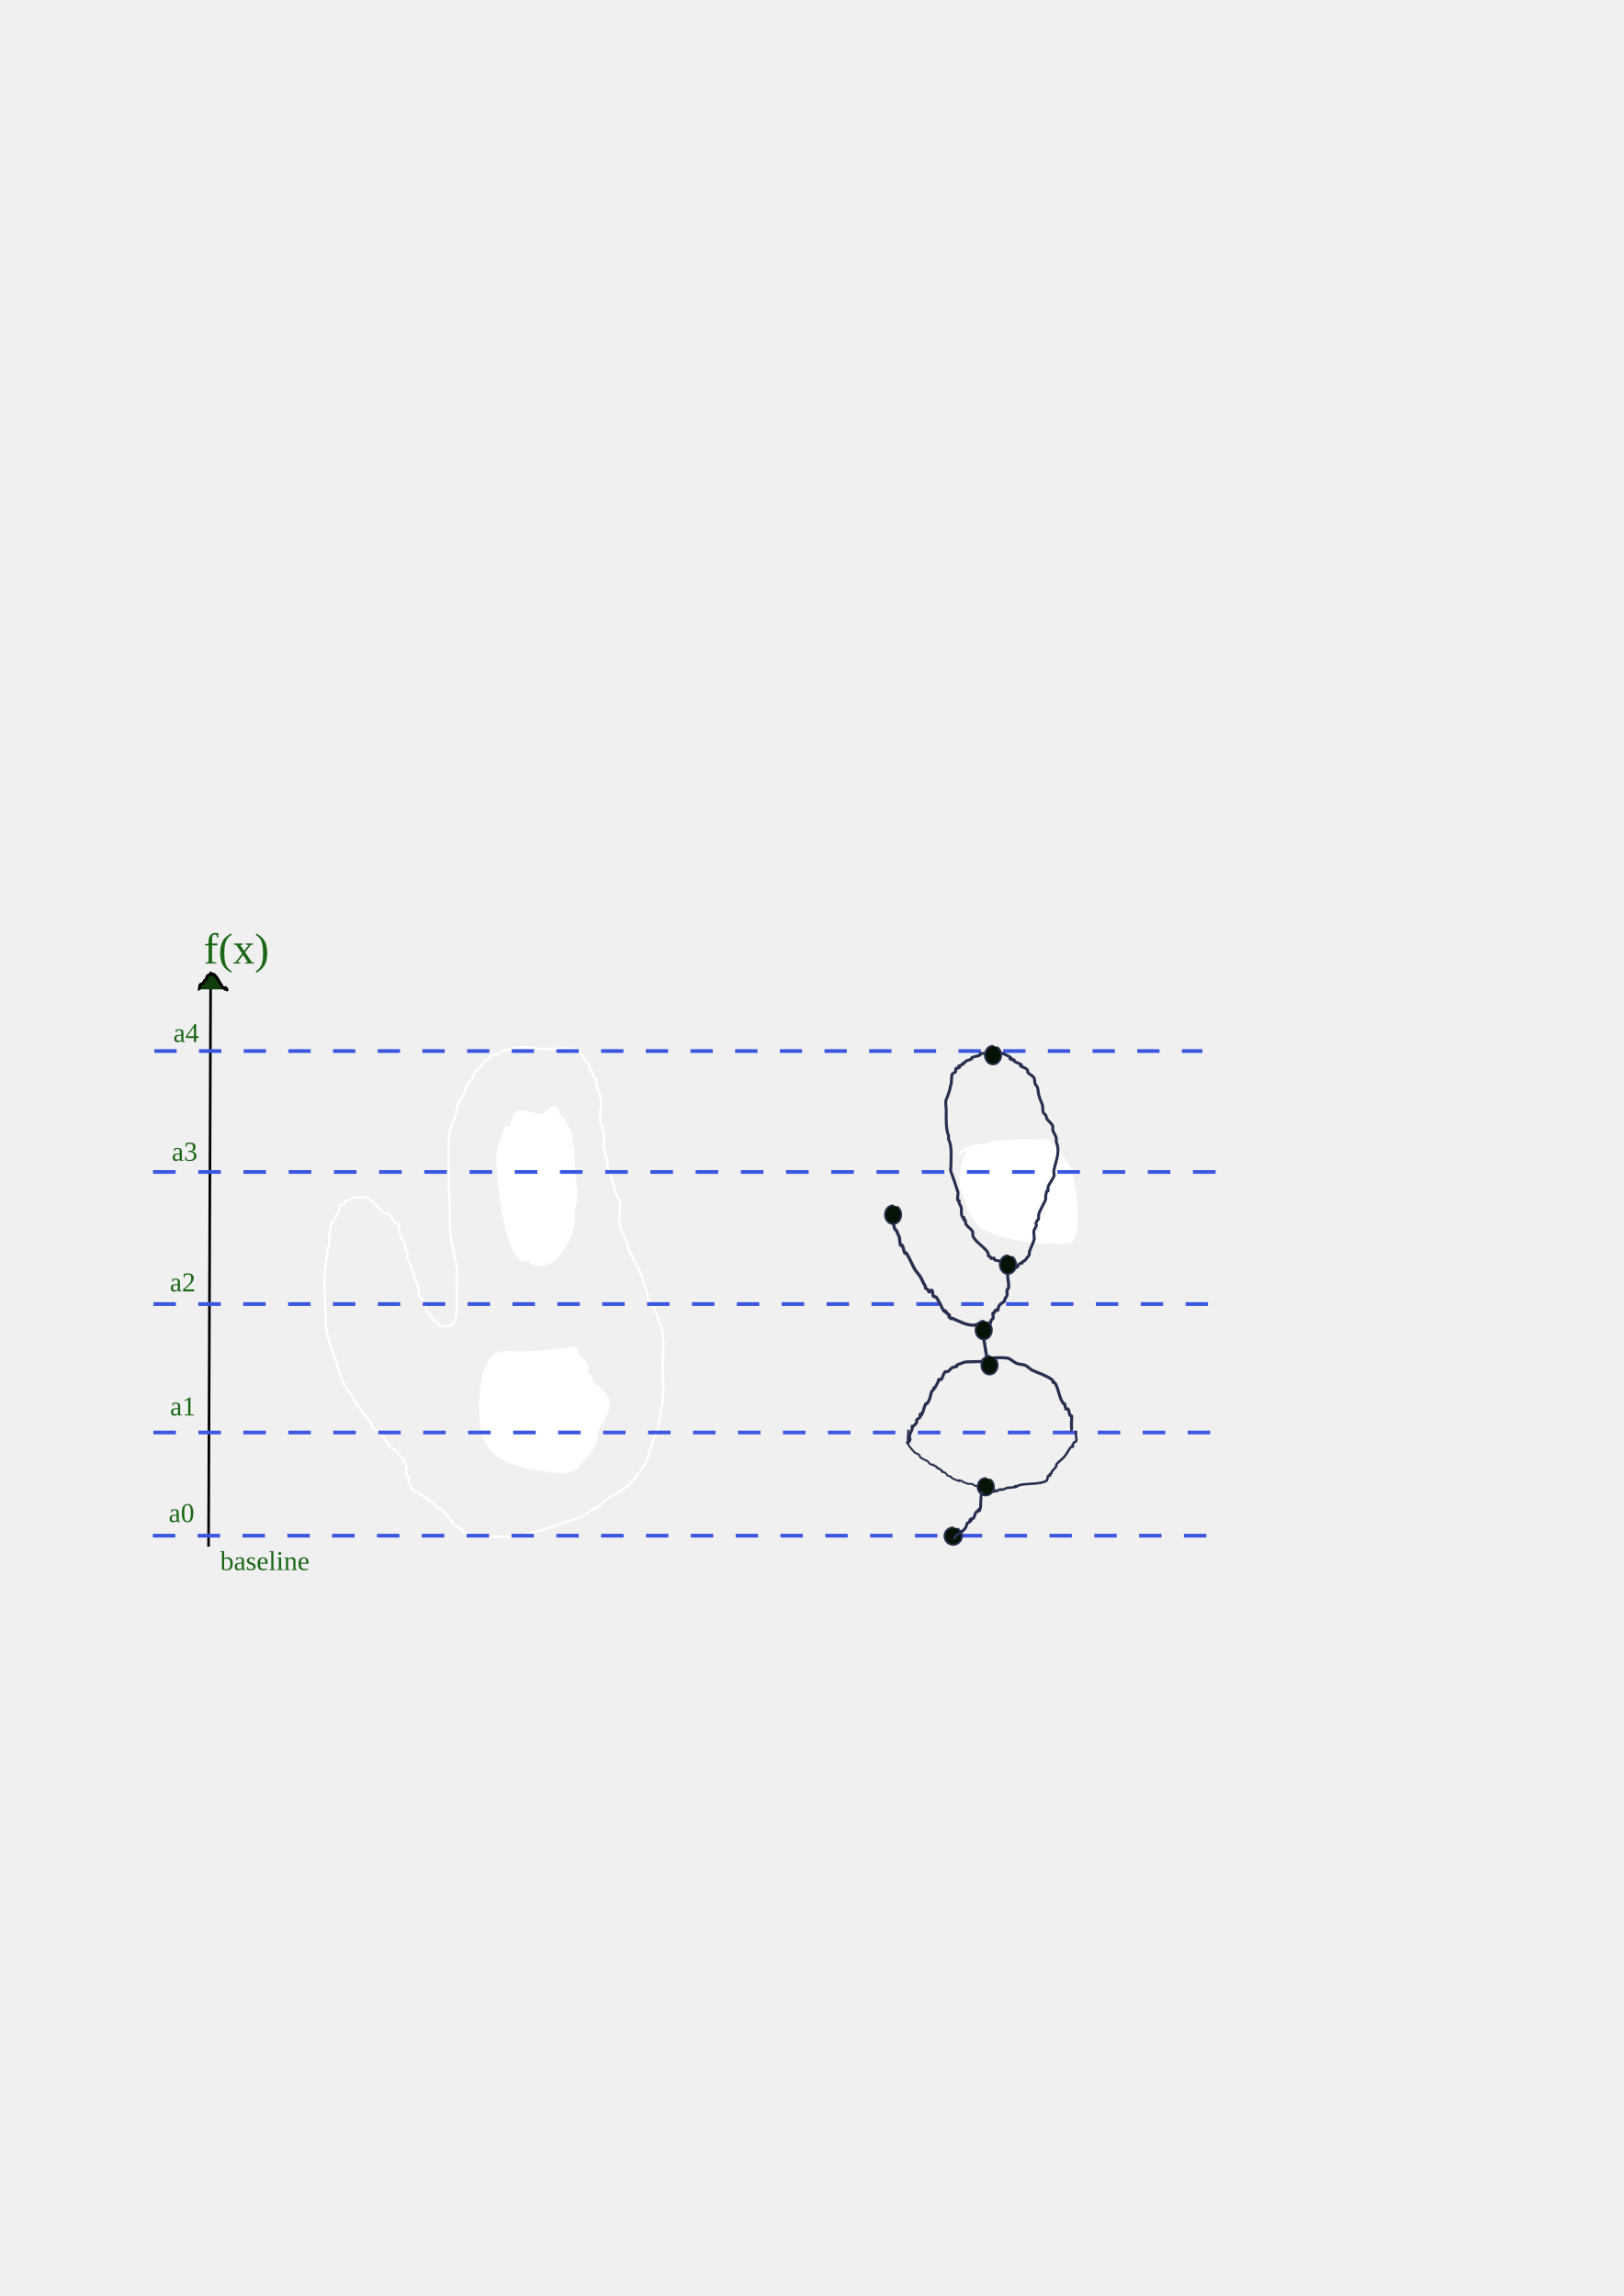
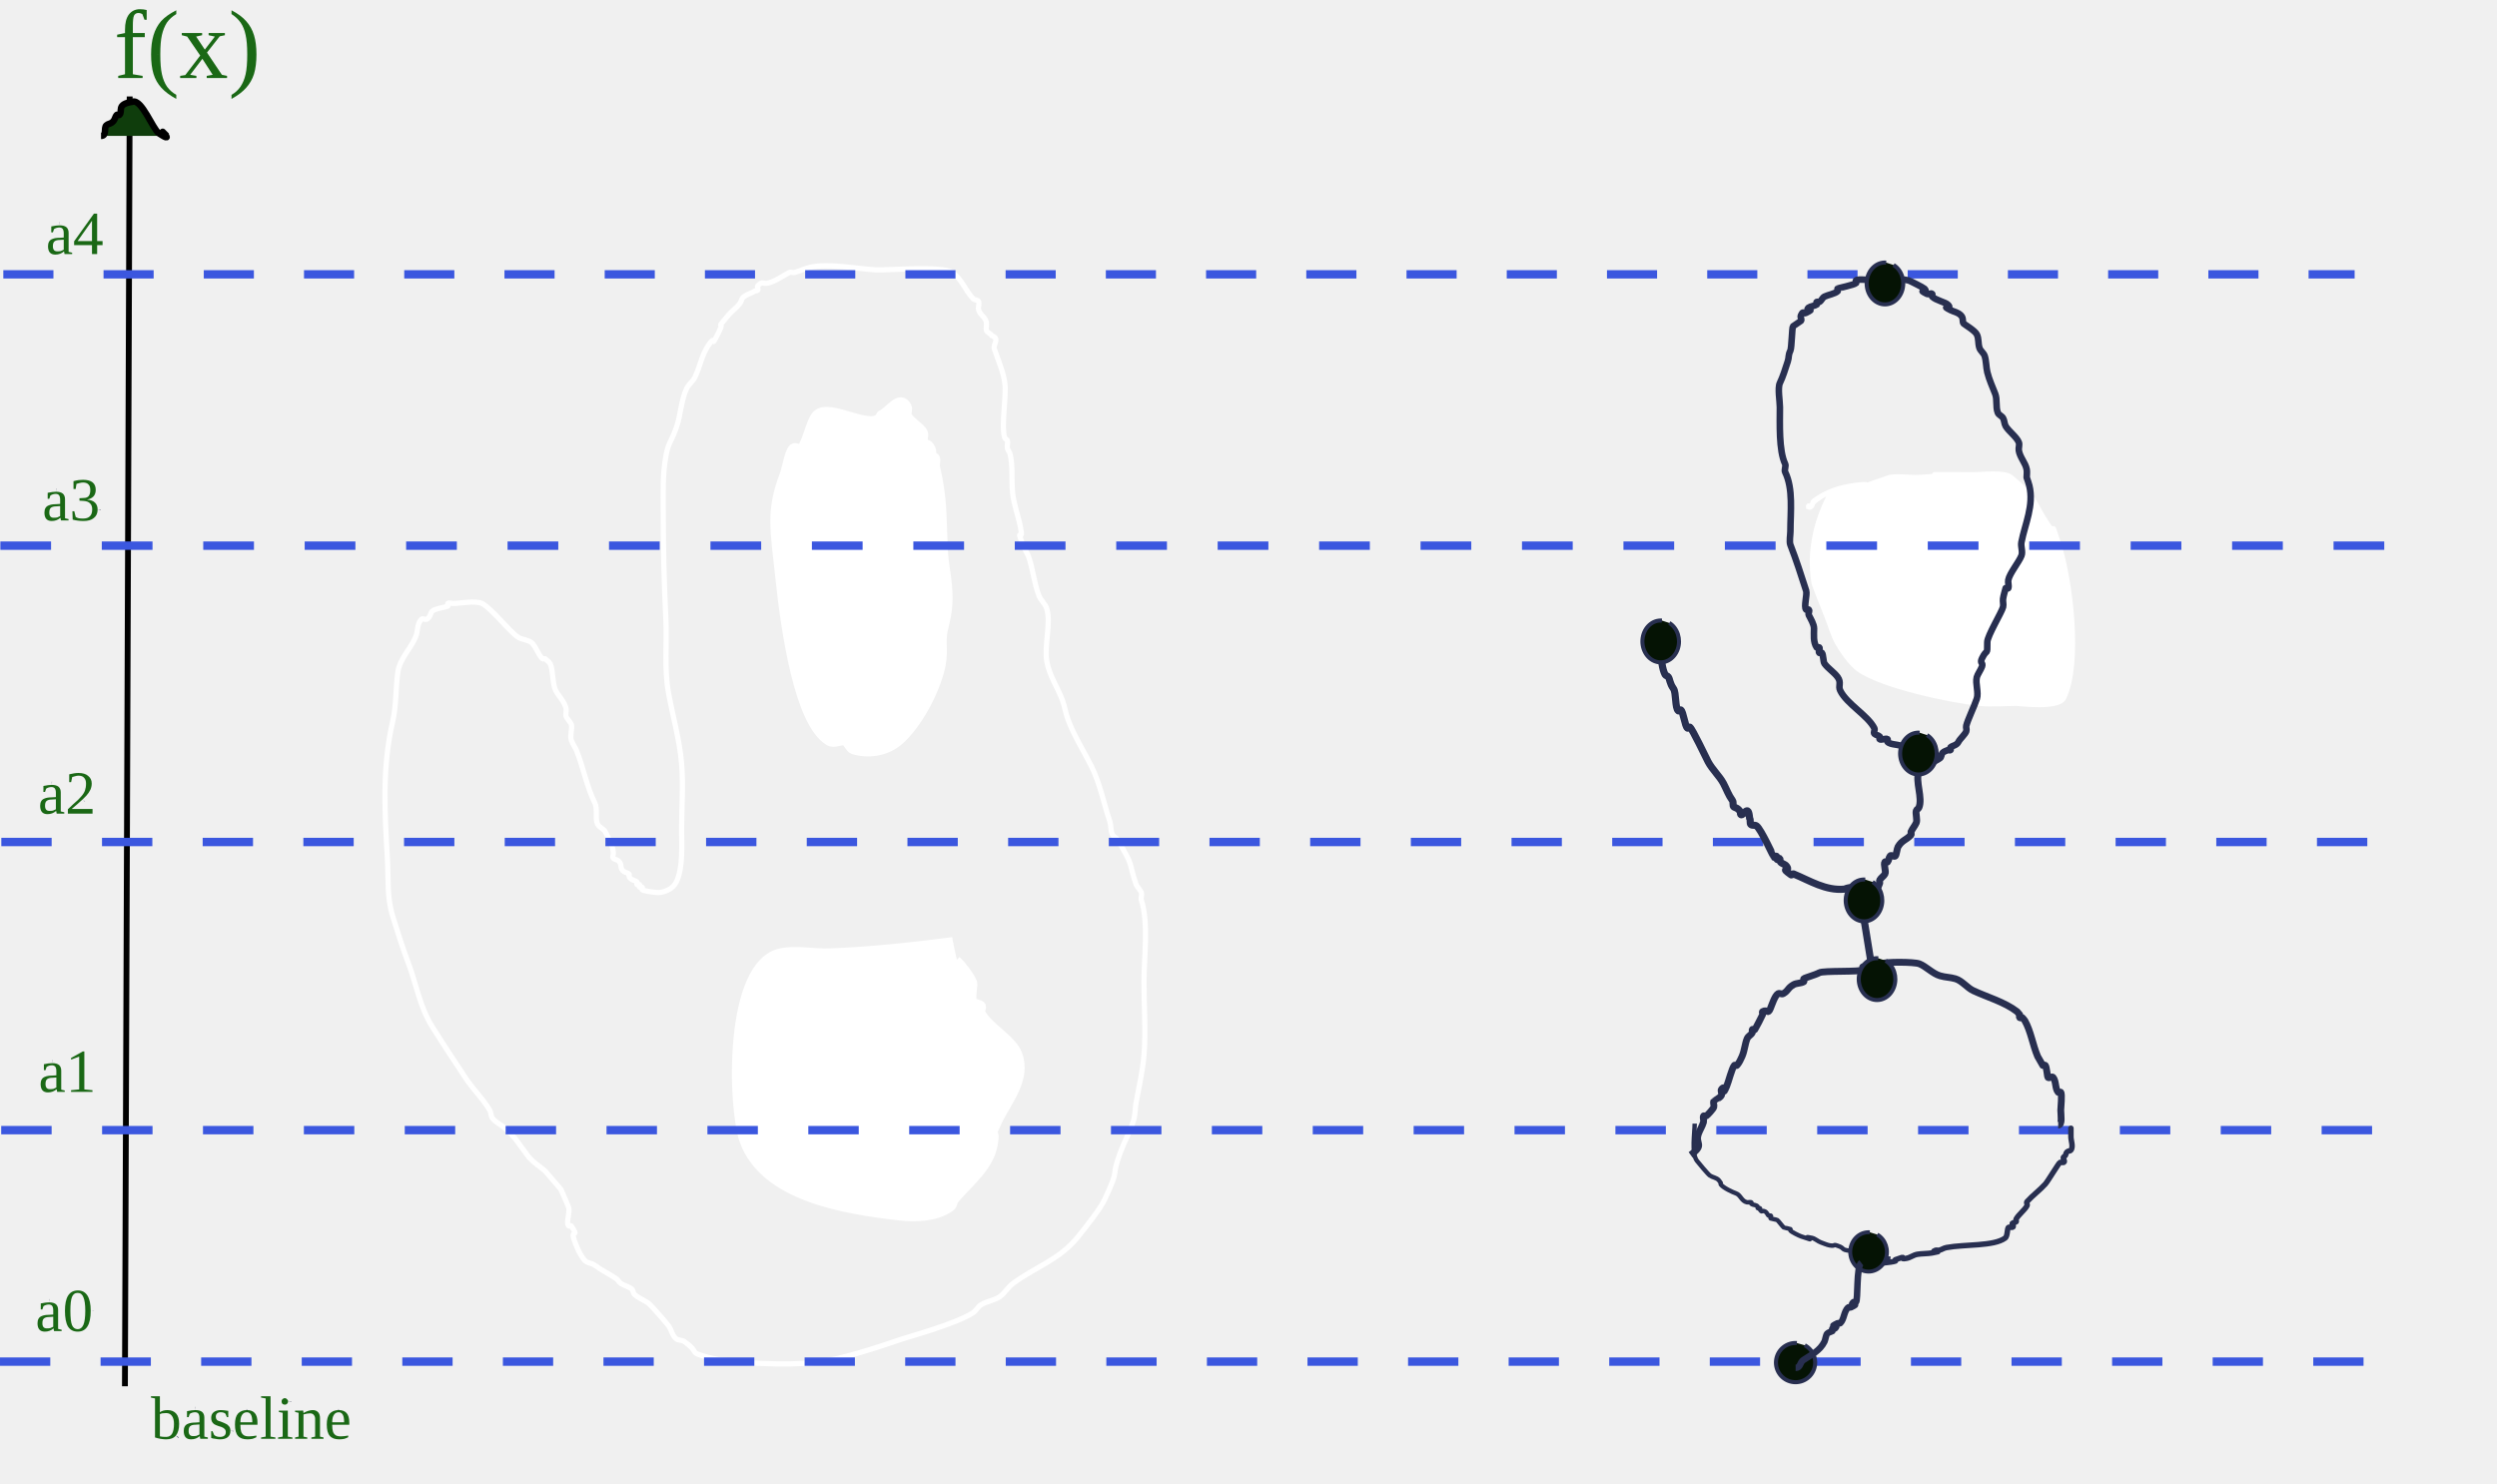
- <svg xmlns="http://www.w3.org/2000/svg" xmlns:xlink="http://www.w3.org/1999/xlink" width="210mm" height="297mm" viewBox="0 0 210 297" version="1.1" id="svg1">
+ <svg xmlns="http://www.w3.org/2000/svg" xmlns:xlink="http://www.w3.org/1999/xlink" width="143.947mm" height="85.515mm" viewBox="0 0 143.947 85.515" version="1.1" id="svg1">
  <defs id="defs1">
    <linearGradient id="linearGradient34">
      <stop style="stop-color:#480101;stop-opacity:1;" offset="0" id="stop34" />
      <stop style="stop-color:#d17575;stop-opacity:0;" offset="1" id="stop35" />
    </linearGradient>
    <linearGradient id="linearGradient20">
      <stop style="stop-color:#0f3d0c;stop-opacity:1;" offset="0" id="stop20" />
      <stop style="stop-color:#0f3d0c;stop-opacity:0;" offset="1" id="stop21" />
    </linearGradient>
    <meshgradient id="meshgradient8" gradientUnits="userSpaceOnUse" x="47.265" y="135.009" gradientTransform="translate(-5.300782,0.4543527)">
      <meshrow id="meshrow8">
        <meshpatch id="meshpatch8">
          <stop path="c 14.615,0  29.231,0  43.846,0" style="stop-color:#ffffff;stop-opacity:1" id="stop9" />
          <stop path="c 0,21.107  0,42.214  0,63.321" style="stop-color:#9f0000;stop-opacity:1" id="stop10" />
          <stop path="c -14.615,0  -29.231,0  -43.846,0" style="stop-color:#ffffff;stop-opacity:1" id="stop11" />
          <stop path="c 0,-21.107  0,-42.214  0,-63.321" style="stop-color:#9f0000;stop-opacity:1" id="stop12" />
        </meshpatch>
      </meshrow>
    </meshgradient>
    <linearGradient xlink:href="#linearGradient20" id="linearGradient21" x1="27.717" y1="163.113" x2="28.623" y2="163.113" gradientUnits="userSpaceOnUse" gradientTransform="matrix(1.200891,0.02178446,-0.01418335,1.053491,-4.405738,-9.565973)" />
  </defs>
-   <g id="layer1">
+   <g id="layer1" transform="translate(-19.77076,-120.1411)">
    <path style="fill:url(#meshgradient8);fill-opacity:1;stroke:#ffffff;stroke-width:0.3;stroke-linejoin:round" d="m 52.099,188.708 c -0.303,-0.353 -0.606,-0.707 -0.909,-1.06 -0.303,-0.252 -0.641,-0.468 -0.909,-0.757 -1.037,-1.383 -0.552,-0.855 -1.363,-1.666 -0.229,-0.229 -0.555,-0.353 -0.757,-0.606 -0.1,-0.125 -0.072,-0.316 -0.151,-0.454 -0.371,-0.648 -0.952,-1.2 -1.363,-1.817 -0.661,-0.991 -1.337,-2.018 -1.969,-3.029 -0.697,-1.115 -0.911,-2.429 -1.363,-3.635 -0.343,-0.913 -0.618,-1.782 -0.909,-2.726 -0.341,-1.107 -0.237,-2.204 -0.303,-3.332 -0.158,-2.688 -0.307,-5.233 0.303,-7.875 0.219,-0.949 0.167,-1.923 0.303,-2.878 0.114,-0.795 0.825,-1.415 1.06,-2.12 0.097,-0.29 0.044,-0.65 0.303,-0.909 0.071,-0.071 0.213,0.045 0.303,0 0.203,-0.101 0.21,-0.361 0.303,-0.454 0.164,-0.164 0.751,-0.224 0.909,-0.303 0.045,-0.023 -0.036,-0.116 0,-0.151 0.071,-0.071 0.202,0 0.303,0 0.427,0 1.297,-0.185 1.666,0 0.575,0.287 1.609,1.662 2.12,1.969 0.148,0.089 0.604,0.15 0.757,0.303 0.257,0.257 0.348,0.651 0.606,0.909 0.036,0.036 0.101,0 0.151,0 0.101,0.101 0.239,0.175 0.303,0.303 0.157,0.313 0.123,1.154 0.303,1.515 0.164,0.328 0.528,0.671 0.606,1.06 0.03,0.149 -0.037,0.307 0,0.454 0.018,0.072 0.285,0.382 0.303,0.454 0.069,0.276 -0.09,0.638 0,0.909 0.086,0.257 0.217,0.392 0.303,0.606 0.397,0.994 0.586,2.081 1.06,3.029 0.156,0.312 0.001,0.911 0.151,1.212 0.096,0.192 0.359,0.263 0.454,0.454 0.155,0.311 0.454,0.825 0.454,1.212 0,0.101 -0.071,0.232 0,0.303 0.076,0.076 0.227,0.076 0.303,0.151 0.243,0.243 0.033,0.426 0.303,0.606 0.094,0.063 0.223,0.072 0.303,0.151 0.036,0.036 -0.023,0.106 0,0.151 0.101,0.203 0.361,0.21 0.454,0.303 0.036,0.036 -0.036,0.116 0,0.151 0.036,0.036 0.116,-0.036 0.151,0 0.036,0.036 -0.036,0.116 0,0.151 0.036,0.036 0.116,-0.036 0.151,0 0.036,0.036 -0.036,0.116 0,0.151 0.062,0.062 0.854,0.193 1.06,0.151 0.374,-0.075 0.722,-0.232 0.909,-0.606 0.401,-0.803 0.303,-2.232 0.303,-3.029 0,-1.248 0.104,-2.543 0,-3.786 -0.115,-1.382 -0.511,-2.733 -0.757,-4.089 -0.257,-1.414 -0.08,-2.817 -0.151,-4.241 -0.104,-2.079 -0.151,-4.126 -0.151,-6.209 0,-1.075 -0.042,-2.116 0.151,-3.18 0.155,-0.854 0.235,-0.645 0.606,-1.666 0.258,-0.71 0.267,-1.594 0.606,-2.272 0.113,-0.226 0.341,-0.38 0.454,-0.606 0.298,-0.596 0.385,-1.259 0.757,-1.817 0.563,-0.845 0.056,0.343 0.606,-0.757 0.462,-0.925 -0.31,0.038 0.606,-1.06 0.183,-0.219 0.434,-0.377 0.606,-0.606 0.184,-0.245 0.071,-0.3 0.303,-0.454 0.188,-0.125 0.418,-0.178 0.606,-0.303 0.3,0.015 0.072,-0.223 0.151,-0.303 0.286,-0.286 0.286,-0.071 0.606,-0.151 0.439,-0.11 0.831,-0.415 1.212,-0.606 0.09,-0.045 0.206,0.028 0.303,0 0.307,-0.088 0.597,-0.234 0.909,-0.303 1.076,-0.239 2.721,0.095 3.786,0.151 0.624,0.033 3.792,-0.249 4.392,0.151 0.566,0.377 0.754,1.057 1.212,1.515 0.08,0.08 0.252,0.051 0.303,0.151 0.068,0.135 -0.03,0.306 0,0.454 0.067,0.334 0.388,0.423 0.454,0.757 0.03,0.149 -0.037,0.307 0,0.454 0.035,0.139 0.25,0.17 0.303,0.303 0.499,0.179 0.07,0.513 0.151,0.757 0.222,0.665 0.507,1.279 0.606,1.969 0.115,0.806 -0.229,2.495 0,3.18 0.023,0.068 0.134,0.082 0.151,0.151 0.037,0.147 -0.03,0.306 0,0.454 0.022,0.111 0.124,0.193 0.151,0.303 0.179,0.717 0.069,1.534 0.151,2.272 0.074,0.667 0.328,1.336 0.454,1.969 0.206,1.028 -0.319,-0.196 0.151,1.06 0.079,0.211 0.226,0.394 0.303,0.606 0.268,0.737 0.324,1.54 0.606,2.272 0.106,0.275 0.37,0.475 0.454,0.757 0.253,0.843 -0.152,2.118 0,3.029 0.134,0.806 0.635,1.519 0.909,2.272 0.126,0.345 0.177,0.715 0.303,1.06 0.345,0.948 0.926,1.852 1.363,2.726 0.493,0.986 0.712,2.136 1.06,3.18 0.081,0.244 0.036,0.527 0.151,0.757 0.064,0.128 0.231,0.18 0.303,0.303 0.99,1.698 0.557,1.067 1.06,2.575 0.031,0.092 0.272,0.362 0.303,0.454 0.045,0.136 -0.045,0.318 0,0.454 0.43,1.289 0.151,3.296 0.151,4.695 0,1.398 0.116,2.85 0,4.241 -0.076,0.915 -0.29,1.823 -0.454,2.726 -0.064,0.351 -0.044,0.72 -0.151,1.06 -0.198,0.626 -0.53,1.202 -0.757,1.817 -0.603,1.637 0.044,0.701 -0.909,2.726 -0.256,0.544 -1.14,1.652 -1.515,2.12 -1.089,1.361 -2.485,1.75 -3.786,2.726 -0.286,0.214 -0.46,0.559 -0.757,0.757 -0.32,0.213 -0.73,0.257 -1.06,0.454 -0.184,0.11 -0.276,0.336 -0.454,0.454 -0.958,0.639 -3.723,1.388 -4.089,1.515 -1.355,0.467 -3.577,1.205 -4.998,1.363 -1.56,0.173 -4.821,0.067 -6.209,-0.303 -1.203,-0.321 -0.376,-0.203 -1.363,-0.909 -0.13,-0.093 -0.327,-0.056 -0.454,-0.151 -0.235,-0.177 -0.283,-0.518 -0.454,-0.757 -0.134,-0.187 -0.862,-1.013 -1.06,-1.212 -0.257,-0.257 -0.651,-0.348 -0.909,-0.606 -0.08,-0.08 -0.063,-0.232 -0.151,-0.303 -0.176,-0.141 -0.412,-0.187 -0.606,-0.303 -0.122,-0.073 -0.184,-0.224 -0.303,-0.303 -0.406,-0.271 -0.822,-0.465 -1.212,-0.757 -0.181,-0.135 -0.465,-0.127 -0.606,-0.303 -0.282,-0.353 -0.463,-0.783 -0.606,-1.212 -0.192,-0.577 0.336,-0.026 -0.151,-0.757 -0.028,-0.042 -0.116,0.036 -0.151,0 -0.171,-0.171 0.092,-0.815 0,-1.06 -0.135,-0.36 -0.303,-0.707 -0.454,-1.06 z" id="path1" />
    <path style="fill:#ffffff;fill-opacity:1;stroke:#ffffff;stroke-width:0.449;stroke-linejoin:round" d="m 74.695,174.394 c -2.349,0.303 -4.724,0.566 -7.096,0.653 -0.945,0.035 -1.917,-0.199 -2.838,0 -3.101,0.671 -2.808,9.008 -2.129,10.883 1.187,3.277 5.889,3.997 8.988,4.353 0.939,0.108 2.026,0.063 2.838,-0.435 0.388,-0.238 0.145,-0.275 0.473,-0.653 0.814,-0.936 1.899,-1.78 2.129,-3.047 0.208,-1.148 -0.294,-0.167 0.237,-1.306 0.564,-1.212 1.713,-2.453 1.183,-3.918 -0.32,-0.882 -1.676,-1.561 -2.129,-2.394 -0.071,-0.13 0.112,-0.333 0,-0.435 -0.118,-0.109 -0.355,-0.109 -0.473,-0.218 -0.132,-0.122 0.051,-0.947 0,-1.088 -0.131,-0.361 -0.64,-1.024 -0.946,-1.306" id="path12" />
    <path style="fill:#ffffff;fill-opacity:1;stroke:#ffffff;stroke-width:0.3;stroke-linejoin:round" d="m 125.401,148.422 c -0.912,1.605 -1.353,3.447 -1.06,5.301 0.024,0.151 0.626,1.64 0.757,1.969 0.202,0.505 0.342,1.039 0.606,1.515 0.251,0.451 0.779,1.206 1.212,1.515 1.352,0.966 5.317,1.798 6.967,1.969 0.703,0.073 1.414,0 2.12,0 0.124,0 2.426,0.298 2.726,-0.303 0.985,-1.97 0.38,-6.886 -0.303,-8.936 -0.552,-1.655 -0.008,-0.163 -0.606,-1.06 -0.944,-1.416 -0.568,-1.433 -2.12,-2.726 -0.38,-0.317 -1.757,-0.151 -2.12,-0.151 -5.457,0 1.187,-0.067 -3.18,0.151 -0.555,0.028 -1.117,-0.082 -1.666,0 -3.098,1.033 -0.233,0.237 -1.969,0.454 -0.872,0.109 -1.712,0.375 -2.423,0.909 -0.09,0.068 -0.072,0.223 -0.151,0.303 -0.202,0.202 -0.151,-0.252 -0.151,0.151" id="path13" />
    <path style="fill:#ffffff;fill-opacity:1;stroke:#ffffff;stroke-width:0.669;stroke-linejoin:round" d="m 70.606,144.121 c -0.464,1.077 -3.011,-0.745 -3.714,0 -0.358,0.379 -0.554,1.703 -0.929,1.967 -0.147,0.104 -0.34,-0.197 -0.464,0 -0.223,0.355 -0.29,1.014 -0.464,1.475 -0.787,2.083 -0.527,3.094 -0.232,5.9 0.322,3.066 1.089,8.315 2.786,9.342 0.298,0.18 0.623,-0.108 0.929,0 0.171,0.06 0.293,0.44 0.464,0.492 0.795,0.241 1.8,0.146 2.553,-0.492 0.824,-0.698 1.862,-2.311 2.321,-3.933 0.329,-1.163 0.031,-1.607 0.232,-2.458 0.198,-0.84 0.319,-1.354 0.232,-2.458 -0.052,-0.667 -0.197,-1.295 -0.232,-1.967 -0.113,-2.161 -0.023,-3.049 -0.464,-4.917 -0.035,-0.147 0.055,-0.376 0,-0.492 -0.055,-0.116 -0.177,0.116 -0.232,0 -0.055,-0.116 0.055,-0.376 0,-0.492 -0.48,-1.017 0.019,1.555 -0.464,-0.492 -0.035,-0.147 0.055,-0.376 0,-0.492 -0.131,-0.278 -0.756,-0.617 -0.929,-0.983 -0.055,-0.116 0.055,-0.376 0,-0.492 -0.333,-0.705 -0.931,0.296 -1.393,0.492 z" id="path14" />
    <path style="fill:url(#linearGradient21);fill-opacity:1;stroke:#000000;stroke-width:0.337;stroke-linejoin:round;stroke-opacity:1" d="m 26.973,200.068 0.274,-74.365" id="path15" />
    <path style="fill:#0f3d0c;fill-opacity:1;stroke:#000000;stroke-width:0.374;stroke-linejoin:round;stroke-dasharray:none;stroke-dashoffset:0;stroke-opacity:1" d="m 25.595,127.976 c 0.354,0 0.146,-0.449 0.303,-0.606 0.08,-0.08 0.209,-0.089 0.303,-0.151 0.215,-0.143 0.187,-0.338 0.303,-0.454 0.036,-0.036 0.116,0.036 0.151,0 0.219,-0.219 -0.213,-0.613 0.757,-0.757 0.522,-0.18 1.174,1.59 1.515,1.817 1.123,0.749 -0.298,-0.601 0.454,0.151" id="path22" />
    <text xml:space="preserve" style="font-size:3.881px;fill:#1a6815;fill-opacity:1;stroke:#8d8d8d;stroke-width:0.374;stroke-linejoin:round;stroke-dasharray:0.374, 4.488;stroke-dashoffset:0;stroke-opacity:1" x="116.314" y="197.341" id="text24">
      <tspan id="tspan24" style="stroke-width:0.374" x="116.314" y="197.341" />
    </text>
    <text xml:space="preserve" style="font-size:3.881px;fill:#1a6815;fill-opacity:1;stroke:#8d8d8d;stroke-width:0.374;stroke-linejoin:round;stroke-dasharray:0.374, 4.488;stroke-dashoffset:0;stroke-opacity:1" x="31.35" y="126.31" id="text25">
      <tspan id="tspan25" style="stroke-width:0.374" x="31.35" y="126.31" />
    </text>
    <text xml:space="preserve" style="font-size:5.644px;fill:#1a6815;fill-opacity:1;stroke:#8d8d8d;stroke-width:0.374;stroke-linejoin:round;stroke-dasharray:0, 4.114;stroke-dashoffset:0;stroke-opacity:1" x="26.352" y="124.644" id="text26">
      <tspan id="tspan26" style="font-size:5.644px;stroke-width:0.374;stroke-dasharray:0, 4.114;stroke-dashoffset:0" x="26.352" y="124.644">f(x)</tspan>
    </text>
    <path style="fill:#1a6815;fill-opacity:1;stroke:#3b57df;stroke-width:0.485;stroke-linejoin:round;stroke-dasharray:2.908, 2.908;stroke-dashoffset:0;stroke-opacity:1" d="M 19.84,185.3 H 157.206" id="path27" />
    <path style="fill:#1a6815;fill-opacity:1;stroke:#3b57df;stroke-width:0.483;stroke-linejoin:round;stroke-dasharray:2.899, 2.899;stroke-dashoffset:0;stroke-opacity:1" d="M 19.771,198.648 H 156.228" id="path27-8" />
    <path style="fill:#1a6815;fill-opacity:1;stroke:#3b57df;stroke-width:0.484;stroke-linejoin:round;stroke-dasharray:2.902, 2.902;stroke-dashoffset:0;stroke-opacity:1" d="M 19.847,168.686 H 156.608" id="path27-4" />
    <path style="fill:#1a6815;fill-opacity:1;stroke:#3b57df;stroke-width:0.487;stroke-linejoin:round;stroke-dasharray:2.924, 2.924;stroke-dashoffset:0;stroke-opacity:1" d="M 19.791,151.602 H 158.671" id="path27-9" />
    <path style="fill:#1a6815;fill-opacity:1;stroke:#3b57df;stroke-width:0.481;stroke-linejoin:round;stroke-dasharray:2.889, 2.889;stroke-dashoffset:0;stroke-opacity:1" d="M 19.962,135.959 H 155.511" id="path27-89" />
    <text xml:space="preserve" style="font-size:4.586px;fill:#1a6815;fill-opacity:1;stroke:#3b57df;stroke-width:0.374;stroke-linejoin:round;stroke-dasharray:0, 4.114;stroke-dashoffset:0;stroke-opacity:1" x="22.263" y="204.004" id="text27">
      <tspan id="tspan27" style="font-size:4.586px;stroke:#070e2d;stroke-width:0.374;stroke-dasharray:0, 4.114;stroke-dashoffset:0;stroke-opacity:1" x="22.263" y="204.004" />
    </text>
    <text xml:space="preserve" style="font-size:3.528px;fill:#1a6815;fill-opacity:1;stroke:#070e2d;stroke-width:0.374;stroke-linejoin:round;stroke-dasharray:0, 4.114;stroke-dashoffset:0;stroke-opacity:1" x="21.809" y="196.886" id="text28">
      <tspan id="tspan28" style="font-size:3.528px;stroke-width:0.374" x="21.809" y="196.886">a0</tspan>
    </text>
    <text xml:space="preserve" style="font-size:3.528px;fill:#1a6815;fill-opacity:1;stroke:#070e2d;stroke-width:0.374;stroke-linejoin:round;stroke-dasharray:0, 4.114;stroke-dashoffset:0;stroke-opacity:1" x="21.988" y="183.092" id="text28-2">
      <tspan id="tspan28-8" style="font-size:3.528px;stroke-width:0.374" x="21.988" y="183.092">a1</tspan>
    </text>
    <text xml:space="preserve" style="font-size:3.528px;fill:#1a6815;fill-opacity:1;stroke:#070e2d;stroke-width:0.374;stroke-linejoin:round;stroke-dasharray:0, 4.114;stroke-dashoffset:0;stroke-opacity:1" x="21.96" y="167.05" id="text29">
      <tspan id="tspan29" style="stroke-width:0.374" x="21.96" y="167.05">a2</tspan>
    </text>
    <text xml:space="preserve" style="font-size:3.528px;fill:#1a6815;fill-opacity:1;stroke:#070e2d;stroke-width:0.374;stroke-linejoin:round;stroke-dasharray:0, 4.114;stroke-dashoffset:0;stroke-opacity:1" x="22.208" y="150.15" id="text30">
      <tspan id="tspan30" style="stroke-width:0.374" x="22.208" y="150.15">a3</tspan>
    </text>
    <text xml:space="preserve" style="font-size:3.528px;fill:#1a6815;fill-opacity:1;stroke:#070e2d;stroke-width:0.374;stroke-linejoin:round;stroke-dasharray:0, 4.114;stroke-dashoffset:0;stroke-opacity:1" x="22.415" y="134.791" id="text31">
      <tspan id="tspan31" style="stroke-width:0.374" x="22.415" y="134.791">a4</tspan>
    </text>
    <text xml:space="preserve" style="font-size:3.528px;fill:#1a6815;fill-opacity:1;stroke:#070e2d;stroke-width:0.374;stroke-linejoin:round;stroke-dasharray:0, 4.114;stroke-dashoffset:0;stroke-opacity:1" x="28.473" y="203.096" id="text32">
      <tspan id="tspan32" style="font-size:3.528px;stroke-width:0.374" x="28.473" y="203.096">baseline</tspan>
    </text>
    <path style="fill:#1a6815;fill-opacity:1;stroke:#070e2d;stroke-width:0.351;stroke-linejoin:round;stroke-dasharray:0, 3.856;stroke-dashoffset:0;stroke-opacity:1" d="M 129.789,198.044 Z" id="path32" />
    <path style="fill:none;fill-opacity:1;stroke:#282f50;stroke-width:0.256;stroke-linejoin:round;stroke-dasharray:none;stroke-dashoffset:0;stroke-opacity:1" d="m 128.752,192.715 c -1.682,-0.143 -0.364,0.036 -2.132,-0.428 -0.161,-0.042 -0.347,-0.033 -0.502,-0.086 -0.106,-0.036 -0.149,-0.13 -0.251,-0.171 -0.541,-0.221 -0.19,-0.011 -0.627,-0.086 -0.142,-0.024 -0.382,-0.13 -0.502,-0.171 -0.161,-0.055 -0.335,-0.219 -0.502,-0.257 -0.861,-0.196 0.584,0.327 -0.627,-0.086 -0.135,-0.046 -0.568,-0.261 -0.627,-0.342 -0.019,-0.025 0.03,-0.065 0,-0.086 -0.023,-0.016 -0.353,-0.07 -0.376,-0.086 -0.066,-0.045 -0.31,-0.382 -0.376,-0.428 -0.045,-0.03 -0.372,-0.083 -0.376,-0.086 -0.059,-0.04 0.059,-0.131 0,-0.171 -0.03,-0.02 -0.096,0.02 -0.125,0 -0.082,-0.056 -0.078,-0.198 -0.251,-0.257 -0.173,-0.059 -0.112,0.104 -0.251,-0.086 -0.019,-0.025 0.03,-0.065 0,-0.086 -0.03,-0.02 -0.096,0.02 -0.125,0 -0.03,-0.02 0.019,-0.06 0,-0.086 -0.096,-0.131 -0.223,-0.067 -0.376,-0.171 -0.03,-0.02 0.037,-0.073 0,-0.086 -0.075,-0.025 -0.171,0.018 -0.251,0 -0.317,-0.072 -0.362,-0.423 -0.627,-0.513 -0.178,-0.061 -0.729,-0.311 -0.878,-0.513 -0.019,-0.025 0,-0.057 0,-0.086 -0.042,-0.057 -0.073,-0.118 -0.125,-0.171 -0.133,-0.137 -0.348,-0.152 -0.502,-0.257 -0.11,-0.075 -0.667,-0.739 -0.752,-0.855 -0.322,-0.439 -0.125,-1.611 -0.125,-2.138" id="path33" />
    <path style="fill:none;fill-opacity:1;stroke:#282f50;stroke-width:0.316;stroke-linejoin:round;stroke-dasharray:none;stroke-dashoffset:0;stroke-opacity:1" d="m 127.768,193.006 c 0.159,-0.015 1.038,-0.072 1.265,-0.156 0.05,-0.018 -0.05,-0.059 0,-0.078 0.823,-0.304 0.113,0.018 0.633,-0.078 0.253,-0.047 0.38,-0.187 0.633,-0.234 0.237,-0.044 0.599,-0.033 0.843,-0.078 0.878,-0.162 -0.225,0.005 0.211,-0.156 0.05,-0.018 0.152,0.014 0.211,0 0.165,-0.041 0.244,-0.123 0.422,-0.156 1.068,-0.197 2.723,-0.065 3.374,-0.545 0.168,-0.124 0.096,-0.581 0.211,-0.623 0.05,-0.018 0.161,0.018 0.211,0 0.149,-0.055 -0.067,-0.16 0,-0.234 0.032,-0.035 0.179,-0.043 0.211,-0.078 0.044,-0.049 -0.028,-0.105 0,-0.156 0.144,-0.266 0.489,-0.514 0.633,-0.779 0.041,-0.076 -0.067,-0.16 0,-0.234 0.315,-0.349 0.738,-0.662 1.054,-1.012 0.139,-0.154 0.781,-1.223 0.843,-1.246 0.05,-0.018 0.161,0.018 0.211,0 0.134,-0.049 -0.088,-0.247 0,-0.311 0.209,-0.154 0.051,-0.135 0.211,-0.311 0.032,-0.035 0.187,-0.042 0.211,-0.078 0.149,-0.22 0,-0.547 0,-0.779 0,-0.049 0,-0.682 0,-0.467" id="path39" />
    <path style="fill:none;fill-opacity:1;stroke:#282f50;stroke-width:0.395;stroke-linejoin:round;stroke-dasharray:none;stroke-dashoffset:0;stroke-opacity:1" d="m 117.233,186.731 c 0.839,-0.611 0.239,-0.61 0.445,-1.206 0.082,-0.238 0.227,-0.445 0.296,-0.689 0.031,-0.109 -0.044,-0.242 0,-0.344 0.022,-0.051 0.104,0.026 0.148,0 0.08,-0.047 0.417,-0.419 0.445,-0.517 0.031,-0.109 -0.044,-0.242 0,-0.344 0.007,-0.015 0.378,-0.191 0.445,-0.344 0.044,-0.103 -0.07,-0.263 0,-0.344 0.307,-0.356 -0.012,0.545 0.296,-0.172 0.108,-0.25 0.299,-1.037 0.445,-1.206 0.035,-0.041 0.113,0.041 0.148,0 0.126,-0.146 0.217,-0.332 0.296,-0.517 0.151,-0.352 0.164,-0.725 0.296,-1.033 0.062,-0.145 0.234,-0.199 0.296,-0.344 0.022,-0.051 -0.035,-0.132 0,-0.172 0.035,-0.041 0.113,0.041 0.148,0 0.021,-0.025 0.428,-0.802 0.445,-0.861 0.016,-0.054 -0.044,-0.147 0,-0.172 0.283,-0.164 0.286,0.197 0.445,-0.172 0.083,-0.194 0.258,-0.753 0.445,-0.861 0.088,-0.051 0.208,0.051 0.296,0 0.324,-0.188 0.237,-0.31 0.593,-0.517 0.182,-0.106 0.411,-0.066 0.593,-0.172 0.044,-0.026 -0.035,-0.132 0,-0.172 0.044,-0.051 0.681,-0.224 0.889,-0.344 0.236,-0.137 2.4,-0.033 2.519,-0.172 0.035,-0.041 -0.048,-0.158 0,-0.172 0.288,-0.084 0.608,0.109 0.889,0 0.066,-0.026 0.086,-0.136 0.148,-0.172 0.21,-0.122 1.913,-0.12 2.223,0 0.377,0.146 0.76,0.565 1.185,0.689 0.327,0.095 0.572,0.08 0.889,0.172 0.384,0.112 0.669,0.518 1.037,0.689 0.795,0.37 1.807,0.654 2.519,1.206 0.05,0.057 0.099,0.115 0.148,0.172 0,0.057 -0.035,0.132 0,0.172 0.035,0.041 0.099,0 0.148,0 0.049,0.057 0.109,0.105 0.148,0.172 0.347,0.605 0.462,1.419 0.741,2.067 0.099,0.172 0.198,0.345 0.296,0.517 0.049,0 0.113,-0.041 0.148,0 0.073,0.085 0.115,0.65 0.148,0.689 0.07,0.081 0.227,-0.081 0.296,0 0.188,0.219 0.108,0.643 0.296,0.861 0.035,0.041 0.113,-0.041 0.148,0 0.089,0.104 0,0.87 0,1.033 0,0.272 0.112,0.861 -0.148,0.861" id="path40" />
    <path style="fill:none;fill-opacity:1;stroke:#282f50;stroke-width:0.412;stroke-linejoin:round;stroke-dasharray:none;stroke-dashoffset:0;stroke-opacity:1" d="m 127.624,175.591 c -0.052,-0.288 -0.603,-3.94 -0.71,-3.899 -0.047,0.018 -0.002,0.152 0.041,0.183 0.043,0.031 0.098,-0.084 0.14,-0.053 0.085,0.061 -0.012,0.402 0.081,0.366 0.047,-0.018 -0.027,-0.122 -0.041,-0.183 -0.017,-0.075 -0.074,-0.515 -0.122,-0.549 -0.043,-0.031 -0.092,0.065 -0.14,0.053 -0.441,-0.106 -0.266,-0.297 -0.782,-0.102 -1.086,0.095 -1.964,-0.48 -2.928,-0.879 -0.046,-0.019 -0.098,0.084 -0.14,0.053 -0.705,-0.508 0.011,-0.111 -0.262,-0.497 -0.093,-0.132 -0.268,-0.128 -0.361,-0.26 -0.033,-0.047 0.002,-0.152 -0.041,-0.183 -0.043,-0.031 -0.098,0.084 -0.14,0.053 -0.043,-0.031 0.002,-0.152 -0.041,-0.183 -0.043,-0.031 -0.098,0.084 -0.14,0.053 -0.024,-0.017 -0.752,-1.62 -1.006,-1.803 -0.095,-0.069 -0.226,-0.009 -0.321,-0.077 -0.085,-0.061 -0.007,-0.284 -0.081,-0.366 -0.068,-0.895 -0.348,-0.097 -0.502,-0.208 -0.043,-0.031 -0.008,-0.136 -0.041,-0.183 -0.161,-0.229 -0.289,-0.208 -0.361,-0.26 -0.085,-0.061 -0.015,-0.273 -0.081,-0.366 -0.25,-0.354 -0.321,-0.608 -0.523,-0.993 -0.219,-0.415 -0.646,-0.8 -0.885,-1.254 -0.138,-0.261 -0.9,-1.88 -1.047,-1.986 -0.043,-0.031 -0.098,0.084 -0.14,0.053 -0.148,-0.106 -0.236,-0.94 -0.383,-1.046 -0.043,-0.031 -0.098,0.084 -0.14,0.053 -0.203,-0.146 -0.12,-1.051 -0.284,-1.282 -0.232,-0.329 -0.195,-0.528 -0.302,-0.68 -0.047,-0.066 -0.142,-0.056 -0.181,-0.13 -0.343,-0.651 -0.149,-2.109 -0.707,-2.511" id="path41" />
    <path style="fill:none;fill-opacity:1;stroke:#282f50;stroke-width:0.399;stroke-linejoin:round;stroke-dasharray:none;stroke-dashoffset:0;stroke-opacity:1" d="m 130.389,164.626 c -0.222,0.566 0.241,1.529 0,2.084 -0.032,0.073 -0.128,0.096 -0.15,0.174 -0.048,0.167 0.072,0.528 0,0.695 -0.088,0.202 -0.213,0.319 -0.301,0.521 -0.022,0.052 0.035,0.133 0,0.174 -0.256,0.296 -0.523,0.298 -0.752,0.695 -0.052,0.09 -0.09,0.451 -0.15,0.521 -0.071,0.082 -0.23,-0.082 -0.301,0 -0.075,0.087 -0.075,0.261 -0.15,0.347 -0.035,0.041 -0.115,-0.041 -0.15,0 -0.104,0.12 0.085,0.548 0,0.695 -0.079,0.136 -0.222,0.211 -0.301,0.347 -0.028,0.048 0,0.116 0,0.174 -0.05,0.116 -0.088,0.24 -0.15,0.347 -0.111,0.192 -0.363,0.316 -0.452,0.521 -0.065,0.149 -0.041,0.268 -0.15,0.521 -0.204,0.472 -0.085,-0.076 -0.301,0.174 -0.035,0.041 0,0.232 0,0.174 0,-0.347 0,-0.695 0,-1.042" id="path42" />
    <path style="fill:none;fill-opacity:1;stroke:#282f50;stroke-width:0.379;stroke-linejoin:round;stroke-dasharray:none;stroke-dashoffset:0;stroke-opacity:1" d="m 130.248,164.473 c -10e-5,-0.166 -0.214,-0.687 -0.303,-0.778 -0.036,-0.037 -0.116,0.037 -0.151,0 -0.036,-0.037 0.036,-0.119 0,-0.156 -0.313,-0.322 0.012,0.492 -0.303,-0.156 -0.023,-0.046 0.036,-0.119 0,-0.156 -0.194,-0.2 -0.714,-0.111 -0.908,-0.311 -0.036,-0.037 0.036,-0.119 0,-0.156 -0.076,-0.078 -0.379,0.078 -0.454,0 -0.036,-0.037 0.036,-0.119 0,-0.156 -0.076,-0.078 -0.227,-0.078 -0.303,-0.156 -0.071,-0.073 0.045,-0.218 0,-0.311 -0.359,-0.737 -1.59,-1.401 -1.968,-2.178 -0.137,-0.281 0.086,-0.453 -0.151,-0.778 -0.212,-0.29 -0.545,-0.488 -0.757,-0.778 -0.077,-0.105 -0.067,-0.535 -0.151,-0.622 -0.036,-0.037 -0.116,0.037 -0.151,0 -0.071,-0.073 0.071,-0.238 0,-0.311 -0.036,-0.037 -0.123,0.043 -0.151,0 -0.207,-0.319 -0.151,-0.73 -0.151,-1.089 0,-0.254 -0.195,-0.557 -0.303,-0.778 -0.045,-0.093 0.071,-0.238 0,-0.311 -0.036,-0.037 -0.116,0.037 -0.151,0 -0.152,-0.156 0.072,-0.867 0,-1.089 -0.291,-0.898 -0.563,-1.757 -0.908,-2.645 -0.073,-0.189 0,-0.572 0,-0.778 0,-1.12 0.173,-2.445 -0.303,-3.423 -0.061,-0.124 0.061,-0.342 0,-0.467 -0.372,-0.765 -0.303,-2.361 -0.303,-3.268 0,-0.338 -0.138,-1.117 0,-1.4 0.173,-0.356 0.317,-0.823 0.454,-1.245 0.085,-0.261 0.013,-0.338 0.151,-0.622 0.077,-0.158 0.09,-1.337 0.151,-1.4 0.008,-0.008 0.446,-0.303 0.454,-0.311 0.071,-0.073 -0.045,-0.218 0,-0.311 0.167,-0.344 0.094,-0.048 0.303,-0.156 0.63,-0.324 -0.162,0.011 0.151,-0.311 0.028,-0.029 0.426,-0.127 0.454,-0.156 0.036,-0.037 -0.036,-0.119 0,-0.156 0.036,-0.037 0.106,0.023 0.151,0 0.128,-0.066 0.175,-0.246 0.303,-0.311 0.18,-0.093 0.62,-0.171 0.757,-0.311 0.036,-0.037 -0.036,-0.119 0,-0.156 0.016,-0.016 0.967,-0.216 1.06,-0.311 0.036,-0.037 -0.036,-0.119 0,-0.156 0.107,-0.11 0.892,0 1.06,0 0.595,0 1.398,-0.146 1.968,0 0.093,0.024 0.867,0.424 0.908,0.467 0.313,0.322 -0.479,-0.013 0.151,0.311 0.09,0.046 0.231,-0.073 0.303,0 0.036,0.037 -0.036,0.119 0,0.156 0.207,0.213 0.767,0.321 0.908,0.467 0.313,0.322 -0.479,-0.013 0.151,0.311 0.205,0.105 0.413,0.113 0.606,0.311 0.158,0.162 0.057,0.369 0.151,0.467 0.044,0.045 0.65,0.403 0.757,0.622 0.126,0.26 0.062,0.502 0.151,0.778 0.058,0.177 0.245,0.289 0.303,0.467 0.092,0.282 0.081,0.642 0.151,0.934 0.101,0.417 0.315,0.887 0.454,1.245 0.133,0.341 0.019,0.749 0.151,1.089 0.053,0.136 0.229,0.185 0.303,0.311 0.082,0.141 0.069,0.326 0.151,0.467 0.169,0.289 0.637,0.624 0.757,0.934 0.056,0.144 -0.025,0.313 0,0.467 0.066,0.407 0.38,0.705 0.454,1.089 0.03,0.153 0,0.311 0,0.467 0.051,0.156 0.113,0.308 0.151,0.467 0.278,1.141 -0.25,2.22 -0.454,3.268 -0.05,0.254 0.094,0.537 0,0.778 -0.144,0.371 -0.682,1.014 -0.757,1.4 -0.03,0.153 0.048,0.319 0,0.467 -0.016,0.049 -0.101,0 -0.151,0 -0.051,0.207 -0.122,0.411 -0.151,0.622 -0.021,0.154 0.037,0.316 0,0.467 -0.073,0.3 -0.908,1.669 -0.908,2.023 0,0.846 -0.006,0.324 -0.303,0.934 -0.151,0.311 0.076,0.233 0,0.467 -0.056,0.172 -0.266,0.471 -0.303,0.622 -0.091,0.374 0.119,0.877 0,1.245 -0.139,0.428 -0.52,1.203 -0.606,1.556 -0.025,0.101 0.032,0.213 0,0.311 -0.06,0.186 -0.369,0.447 -0.454,0.622 -0.101,0.208 -0.361,0.216 -0.454,0.311 -0.036,0.037 0.036,0.119 0,0.156 -0.036,0.037 -0.101,0 -0.151,0 -0.101,0.052 -0.223,0.074 -0.303,0.156 -0.08,0.082 -0.061,0.242 -0.151,0.311 -0.229,0.177 -1.091,0.552 -1.363,0.622 z" id="path43" />
    <path style="fill:#051304;fill-opacity:1;stroke:#282f50;stroke-width:0.233;stroke-linejoin:round;stroke-dasharray:none;stroke-dashoffset:0;stroke-opacity:1" id="path44" d="m 123.814,197.706 a 1.131,1.131 0 0 1 0.515,1.422 1.131,1.131 0 0 1 -1.359,0.663 1.131,1.131 0 0 1 -0.803,-1.281 1.131,1.131 0 0 1 1.189,-0.935" />
    <path style="fill:#051304;fill-opacity:1;stroke:#282f50;stroke-width:0.226;stroke-linejoin:round;stroke-dasharray:none;stroke-dashoffset:0;stroke-opacity:1" id="path44-6" d="m 127.99,191.322 a 1.059,1.134 0 0 1 0.482,1.426 1.059,1.134 0 0 1 -1.272,0.665 1.059,1.134 0 0 1 -0.752,-1.285 1.059,1.134 0 0 1 1.113,-0.938" />
    <path style="fill:none;fill-opacity:1;stroke:#282f50;stroke-width:0.374;stroke-linejoin:round;stroke-dasharray:none;stroke-dashoffset:0;stroke-opacity:1" d="m 127.067,192.948 c -0.29,0.225 -0.176,2.145 -0.303,2.272 -0.036,0.036 -0.116,-0.036 -0.151,0 -0.313,0.313 0.479,-0.012 -0.151,0.303 -0.045,0.023 -0.116,-0.036 -0.151,0 -0.258,0.258 -0.216,0.67 -0.454,0.909 -0.036,0.036 -0.106,-0.023 -0.151,0 -0.63,0.315 0.162,-0.011 -0.151,0.303 -0.036,0.036 -0.116,-0.036 -0.151,0 -0.036,0.036 0,0.101 0,0.151 -0.101,0.051 -0.223,0.072 -0.303,0.151 -0.064,0.064 -0.106,0.363 -0.151,0.454 -0.271,0.542 -0.744,0.748 -1.212,1.06 -0.233,0.155 -0.153,0.454 -0.454,0.454" id="path45" />
    <path style="fill:#051304;fill-opacity:1;stroke:#282f50;stroke-width:0.232;stroke-linejoin:round;stroke-dasharray:none;stroke-dashoffset:0;stroke-opacity:1" id="path44-3" d="m 128.476,175.53 a 1.055,1.207 0 0 1 0.481,1.517 1.055,1.207 0 0 1 -1.268,0.707 1.055,1.207 0 0 1 -0.75,-1.367 1.055,1.207 0 0 1 1.109,-0.997" />
    <path style="fill:#051304;fill-opacity:1;stroke:#282f50;stroke-width:0.232;stroke-linejoin:round;stroke-dasharray:none;stroke-dashoffset:0;stroke-opacity:1" id="path44-3-4" d="m 127.724,170.993 a 1.055,1.207 0 0 1 0.481,1.517 1.055,1.207 0 0 1 -1.268,0.707 1.055,1.207 0 0 1 -0.75,-1.367 1.055,1.207 0 0 1 1.109,-0.997" />
    <path style="fill:#051304;fill-opacity:1;stroke:#282f50;stroke-width:0.232;stroke-linejoin:round;stroke-dasharray:none;stroke-dashoffset:0;stroke-opacity:1" id="path44-3-1" d="m 130.861,162.525 a 1.055,1.207 0 0 1 0.481,1.517 1.055,1.207 0 0 1 -1.268,0.707 1.055,1.207 0 0 1 -0.75,-1.367 1.055,1.207 0 0 1 1.109,-0.997" />
    <path style="fill:#051304;fill-opacity:1;stroke:#282f50;stroke-width:0.232;stroke-linejoin:round;stroke-dasharray:none;stroke-dashoffset:0;stroke-opacity:1" id="path44-3-9" d="m 116.004,156.06 a 1.055,1.207 0 0 1 0.481,1.517 1.055,1.207 0 0 1 -1.268,0.707 1.055,1.207 0 0 1 -0.75,-1.367 1.055,1.207 0 0 1 1.109,-0.997" />
    <path style="fill:#051304;fill-opacity:1;stroke:#282f50;stroke-width:0.232;stroke-linejoin:round;stroke-dasharray:none;stroke-dashoffset:0;stroke-opacity:1" id="path44-3-6" d="m 128.932,135.421 a 1.055,1.207 0 0 1 0.481,1.517 1.055,1.207 0 0 1 -1.268,0.707 1.055,1.207 0 0 1 -0.75,-1.367 1.055,1.207 0 0 1 1.109,-0.997" />
-     <path style="fill:none;fill-opacity:1;stroke:#282f50;stroke-width:0.374;stroke-linejoin:round;stroke-dasharray:none;stroke-dashoffset:0;stroke-opacity:1" d="M 47.928,220.468 Z" id="path49" />
    <path style="fill:none;fill-opacity:1;stroke:#282f50;stroke-width:0.374;stroke-linejoin:round;stroke-dasharray:none;stroke-dashoffset:0;stroke-opacity:1" d="M 187.718,228.656 Z" id="path51" />
  </g>
</svg>
